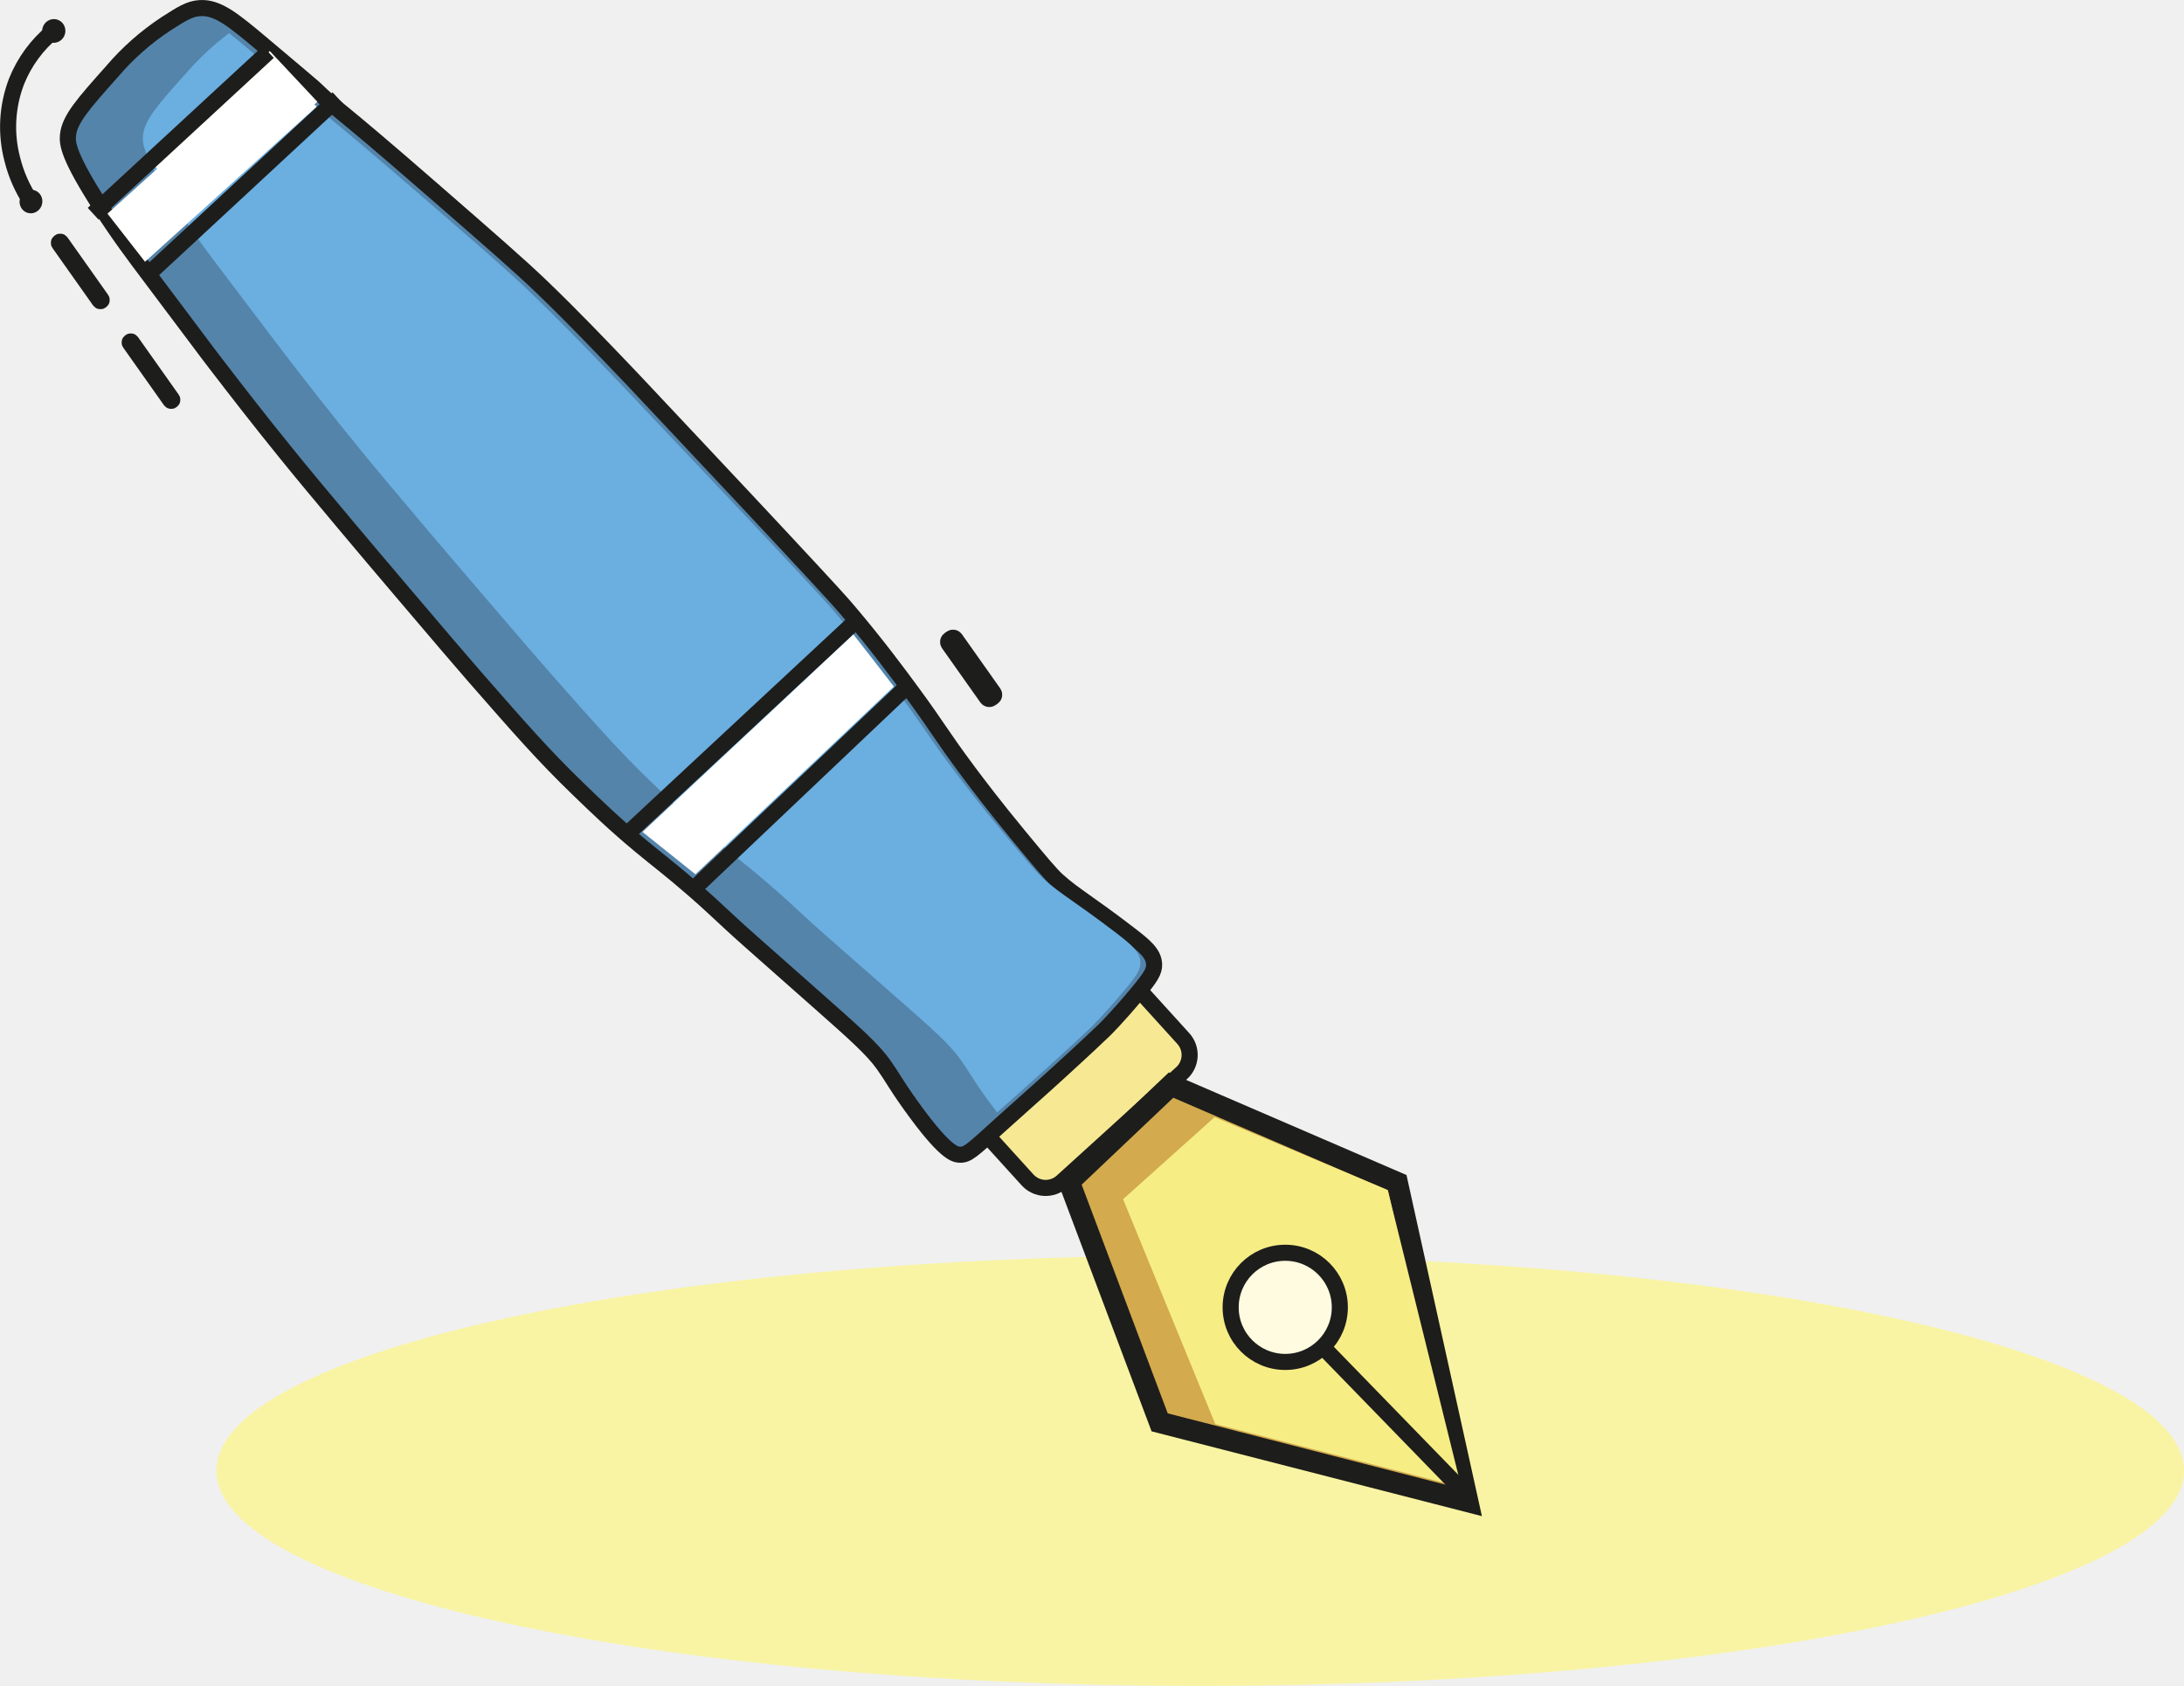
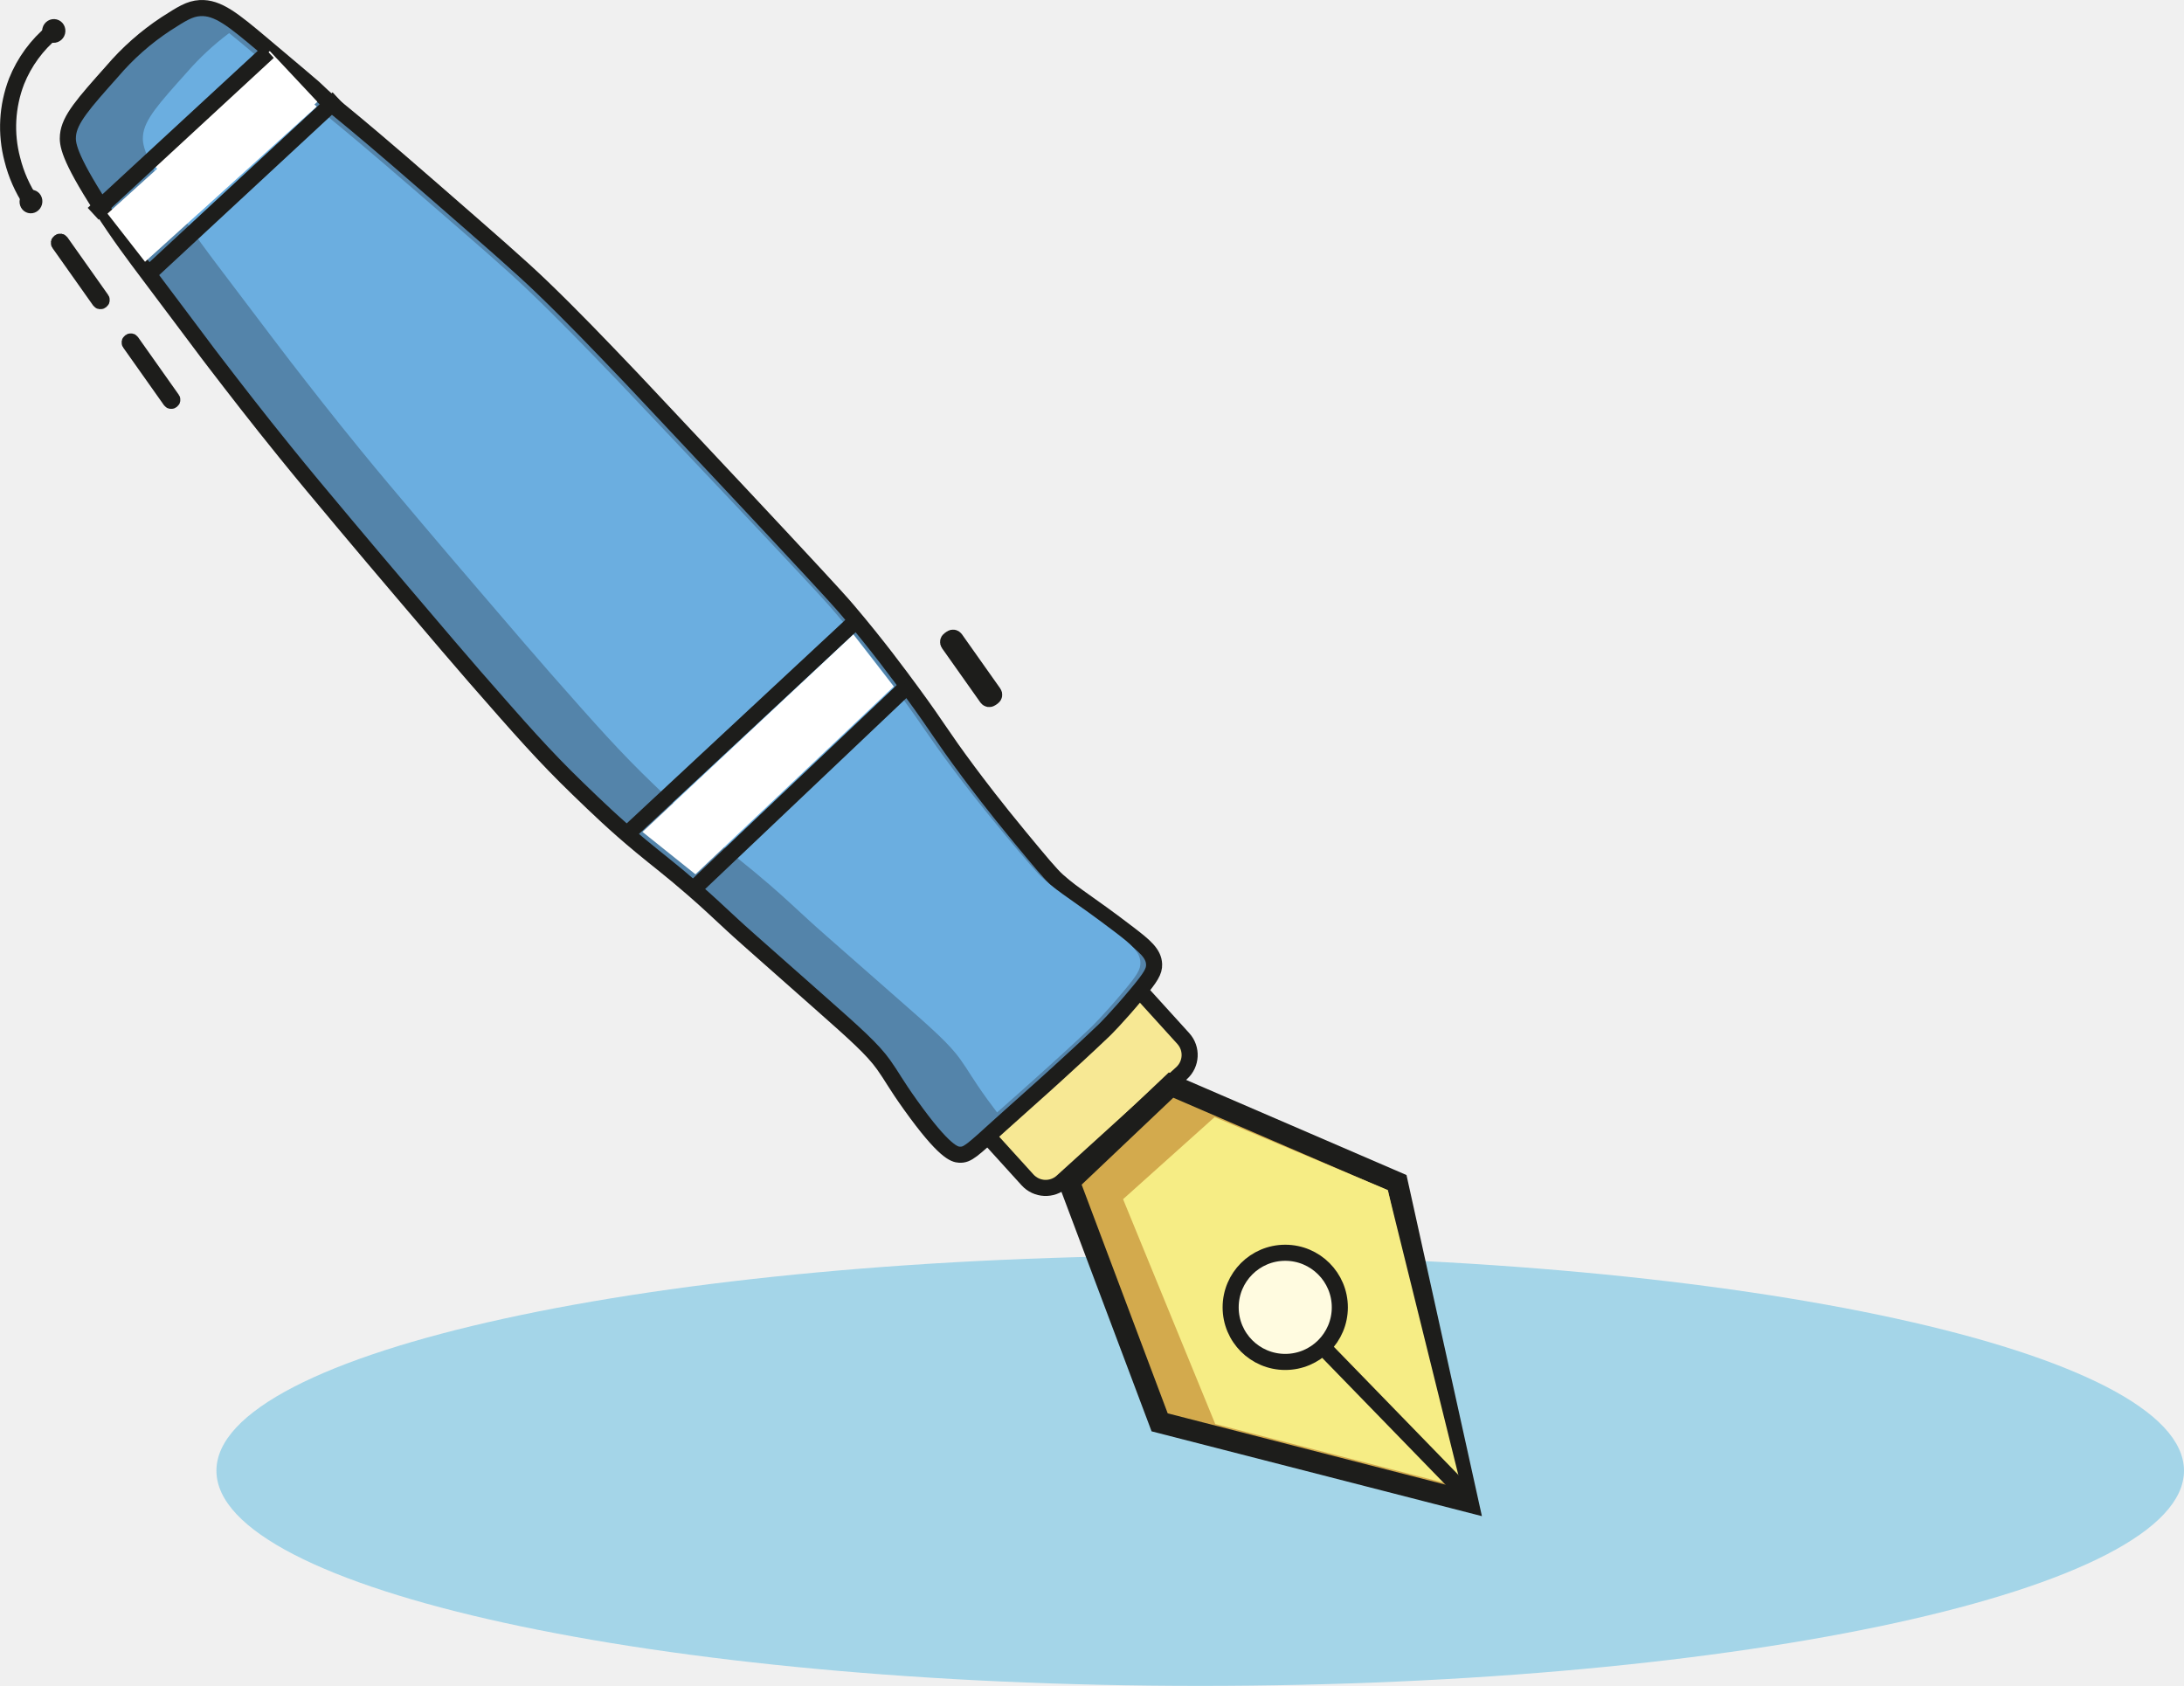
<svg xmlns="http://www.w3.org/2000/svg" width="407.52" height="314.584" viewBox="0 0 407.52 314.584">
  <g id="Group_24" data-name="Group 24" transform="translate(-782.495 -1694.501)">
    <g id="Group_23" data-name="Group 23" transform="translate(784 1696)">
-       <ellipse id="Ellipse_10" data-name="Ellipse 10" cx="183.568" cy="40.156" rx="183.568" ry="40.156" transform="translate(38.878 232.774)" fill="#f9f4a3" />
+       <ellipse id="Ellipse_10" data-name="Ellipse 10" cx="183.568" cy="40.156" rx="183.568" ry="40.156" transform="translate(38.878 232.774)" fill="#a4d5e8" />
      <rect id="Rectangle_70" data-name="Rectangle 70" width="39.251" height="23.068" rx="4.566" transform="translate(222.36 195.671) rotate(137.774)" fill="#f7e894" stroke="#1d1d1b" stroke-miterlimit="10" stroke-width="3" />
      <path id="Path_139" data-name="Path 139" d="M370.859,2335.865c.275-2.988,2.926-5.962,8.226-11.912a47.432,47.432,0,0,1,10.026-8.866c2.961-1.9,4.442-2.854,6.385-2.963,3.324-.188,6.193,2.17,11.8,6.893,6.112,5.151,9.168,7.727,9.4,7.95,5.263,5.043,2.471,1.882,22.286,19.146,10.889,9.487,16.333,14.231,20.222,17.972,5.832,5.611,10.742,10.749,16.97,17.274,1.362,1.426,1.434,1.511,11.885,12.648,7.5,7.99,10.867,11.576,15.933,17.008,9.971,10.693,11.248,12.164,12.4,13.517,5.458,6.423,9.477,11.874,11.955,15.249,5.135,6.991,5.144,7.6,10.57,14.893,1.62,2.177,4.964,6.589,9.461,12.025,3.908,4.723,5.862,7.084,7.16,8.242,3.22,2.866,5.511,3.972,13.273,9.921,2.928,2.245,4.651,3.657,4.714,5.707.04,1.278-.582,2.333-3.137,5.4-3.9,4.687-6.2,6.9-6.2,6.9-3.7,3.527-6.164,5.753-8.722,8.1-3.484,3.192-7.049,6.3-10.551,9.47-5.421,4.913-6.186,5.712-7.705,5.64-.905-.043-2.806-.43-9.092-9.214-2.9-4.052-3.417-5.258-5.068-7.576-2.047-2.874-5.327-5.795-11.8-11.519-14.095-12.456-14.684-12.975-16.436-14.59-3.015-2.783-4.329-4.068-7.273-6.629-4.289-3.731-6.445-5.3-9.746-8.038-4.869-4.035-8.218-7.275-11.808-10.748-6.309-6.1-10.693-11.1-19.2-20.835-2.7-3.092-6.252-7.26-13.34-15.6-4.2-4.94-6.961-8.2-10.757-12.727-5.14-6.133-7.763-9.264-11.271-13.6-5.373-6.633-9.3-11.728-13.073-16.643-2.556-3.325-1-1.348-12.381-16.466-2.778-3.691-5.56-7.382-8.937-12.628C370.864,2339.7,370.719,2337.389,370.859,2335.865Z" transform="translate(-359.682 -2312.112)" fill="#5484aa" stroke="#1d1d1b" stroke-miterlimit="10" stroke-width="3" />
      <path id="Path_140" data-name="Path 140" d="M365.41,2347.713a25.17,25.17,0,0,1-3.5-7.912,23.712,23.712,0,0,1,.786-14.562,23.251,23.251,0,0,1,6.822-9.321" transform="translate(-361.114 -2311.551)" fill="none" stroke="#1d1d1b" stroke-miterlimit="10" stroke-width="3" />
      <path id="Path_141" data-name="Path 141" d="M535.534,2507.633c1.654,2.3,2.174,3.5,5.08,7.524.654.905,1.248,1.7,1.812,2.435,2.914-2.593,5.851-5.162,8.738-7.786,2.55-2.317,5.01-4.52,8.7-8.01,0,0,2.291-2.188,6.182-6.829,2.548-3.039,3.167-4.084,3.125-5.352-.068-2.032-1.793-3.437-4.723-5.67-7.771-5.917-10.063-7.018-13.287-9.869-1.3-1.149-3.258-3.5-7.174-8.19-4.505-5.4-7.857-9.785-9.48-11.947-5.438-7.242-5.449-7.85-10.6-14.8-2.484-3.352-6.512-8.769-11.98-15.15-1.153-1.346-2.432-2.807-12.421-13.435-5.073-5.4-8.449-8.963-15.959-16.9-10.468-11.069-10.541-11.153-11.9-12.57-6.239-6.487-11.156-11.593-17-17.171-3.894-3.719-9.346-8.435-20.248-17.868-19.84-17.167-17.044-14.024-22.315-19.039-.233-.221-3.293-2.782-9.411-7.9-1.323-1.107-2.483-2.071-3.543-2.914a50.869,50.869,0,0,0-7.869,7.312c-5.284,5.89-7.928,8.836-8.2,11.8-.137,1.511.014,3.8,6.182,13.3,3.387,5.211,6.175,8.877,8.959,12.544,11.4,15.021,9.846,13.055,12.408,16.358,3.786,4.883,7.717,9.946,13.1,16.536,3.516,4.306,6.145,7.416,11.294,13.511,3.8,4.5,6.574,7.737,10.778,12.646,7.1,8.293,10.658,12.435,13.365,15.506,8.527,9.679,12.919,14.641,19.238,20.709,3.594,3.451,6.948,6.673,11.824,10.685,3.3,2.719,5.463,4.284,9.757,7.993,2.947,2.546,4.263,3.824,7.283,6.59,1.754,1.606,2.345,2.123,16.457,14.508C530.2,2501.872,533.482,2504.776,535.534,2507.633Z" transform="translate(-357.884 -2311.512)" fill="#6baee0" />
      <path id="Path_142" data-name="Path 142" d="M552.7,2487.285l42.2,18.215,13.148,59.474-57.477-14.757-16.893-44.891Z" transform="translate(-335.694 -2286.309)" fill="#d3aa4d" stroke="#1d1d1b" stroke-miterlimit="10" stroke-width="4" />
      <path id="Path_143" data-name="Path 143" d="M559.531,2492.5l-17.076,15.308,17.2,41.954,45.922,11.79L591.843,2506.1Z" transform="translate(-334.402 -2285.541)" fill="#f6ed85" />
      <line id="Line_7" data-name="Line 7" x1="26.099" y1="26.85" transform="translate(245.965 250.503)" fill="none" stroke="#1d1d1b" stroke-miterlimit="10" stroke-width="3" />
      <circle id="Ellipse_11" data-name="Ellipse 11" cx="10.185" cy="10.185" r="10.185" transform="translate(228.127 232.265)" fill="#fffbe0" stroke="#1d1d1b" stroke-miterlimit="10" stroke-width="3" />
      <rect id="Rectangle_71" data-name="Rectangle 71" width="30.359" height="12.976" transform="translate(57.713 17.491) rotate(136.845)" fill="#fff" />
      <line id="Line_8" data-name="Line 8" x1="34.709" y2="32.199" transform="translate(26.862 16.822)" fill="none" stroke="#1d1d1b" stroke-miterlimit="10" stroke-width="3" />
      <line id="Line_9" data-name="Line 9" x1="32.68" y2="30.186" transform="translate(15.883 8.206)" fill="none" stroke="#1d1d1b" stroke-miterlimit="10" stroke-width="3" />
      <line id="Line_10" data-name="Line 10" x1="42.804" y2="39.847" transform="translate(115.485 114.301)" fill="none" stroke="#1d1d1b" stroke-miterlimit="10" stroke-width="3" />
      <line id="Line_11" data-name="Line 11" x1="39.961" y2="37.917" transform="translate(127.852 126.513)" fill="none" stroke="#1d1d1b" stroke-miterlimit="10" stroke-width="3" />
      <rect id="Rectangle_72" data-name="Rectangle 72" width="13.464" height="1.54" rx="0.53" transform="matrix(0.577, 0.816, -0.816, 0.577, 176.448, 117.277)" fill="none" stroke="#1d1d1b" stroke-miterlimit="10" stroke-width="3" />
      <rect id="Rectangle_73" data-name="Rectangle 73" width="13.464" height="0.433" rx="0.149" transform="translate(9.766 43.527) rotate(54.728)" fill="none" stroke="#1d1d1b" stroke-miterlimit="10" stroke-width="3" />
      <rect id="Rectangle_74" data-name="Rectangle 74" width="13.464" height="0.385" rx="0.132" transform="translate(22.937 62.149) rotate(54.728)" fill="none" stroke="#1d1d1b" stroke-miterlimit="10" stroke-width="3" />
      <ellipse id="Ellipse_12" data-name="Ellipse 12" cx="2.205" cy="2.125" rx="2.205" ry="2.125" transform="translate(1.666 37.714) rotate(-75.6)" fill="#1d1d1b" />
      <ellipse id="Ellipse_13" data-name="Ellipse 13" cx="2.218" cy="2.168" rx="2.218" ry="2.168" transform="translate(5.876 5.886) rotate(-75.6)" fill="#1d1d1b" />
      <path id="Path_144" data-name="Path 144" d="M503.643,2413.993l7.531,9.711-37,35.046-9.875-7.907" transform="translate(-345.914 -2297.105)" fill="#fff" />
      <path id="Path_145" data-name="Path 145" d="M384.287,2358.049l-7.007-8.985,30.288-27.344,8.749,7.348" transform="translate(-358.732 -2310.697)" fill="#fff" />
    </g>
  </g>
</svg>
